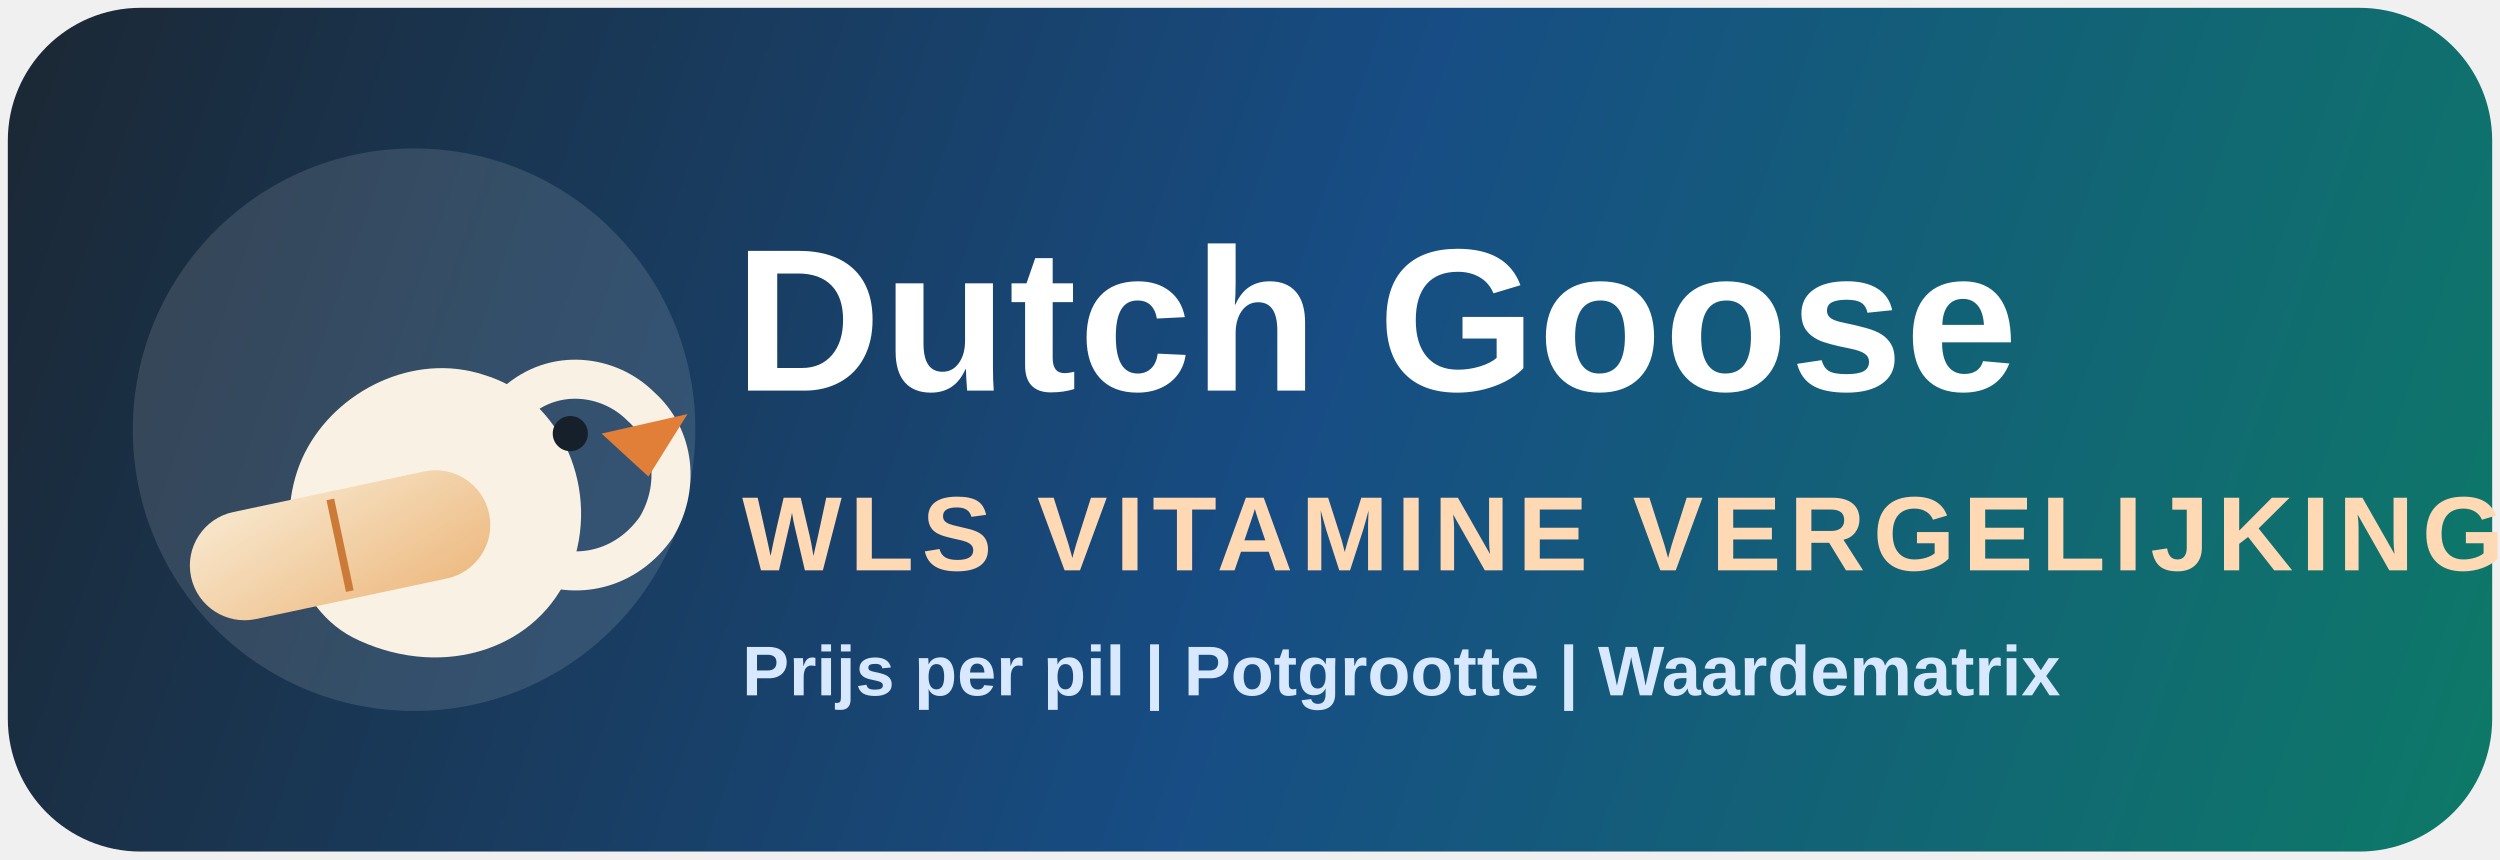
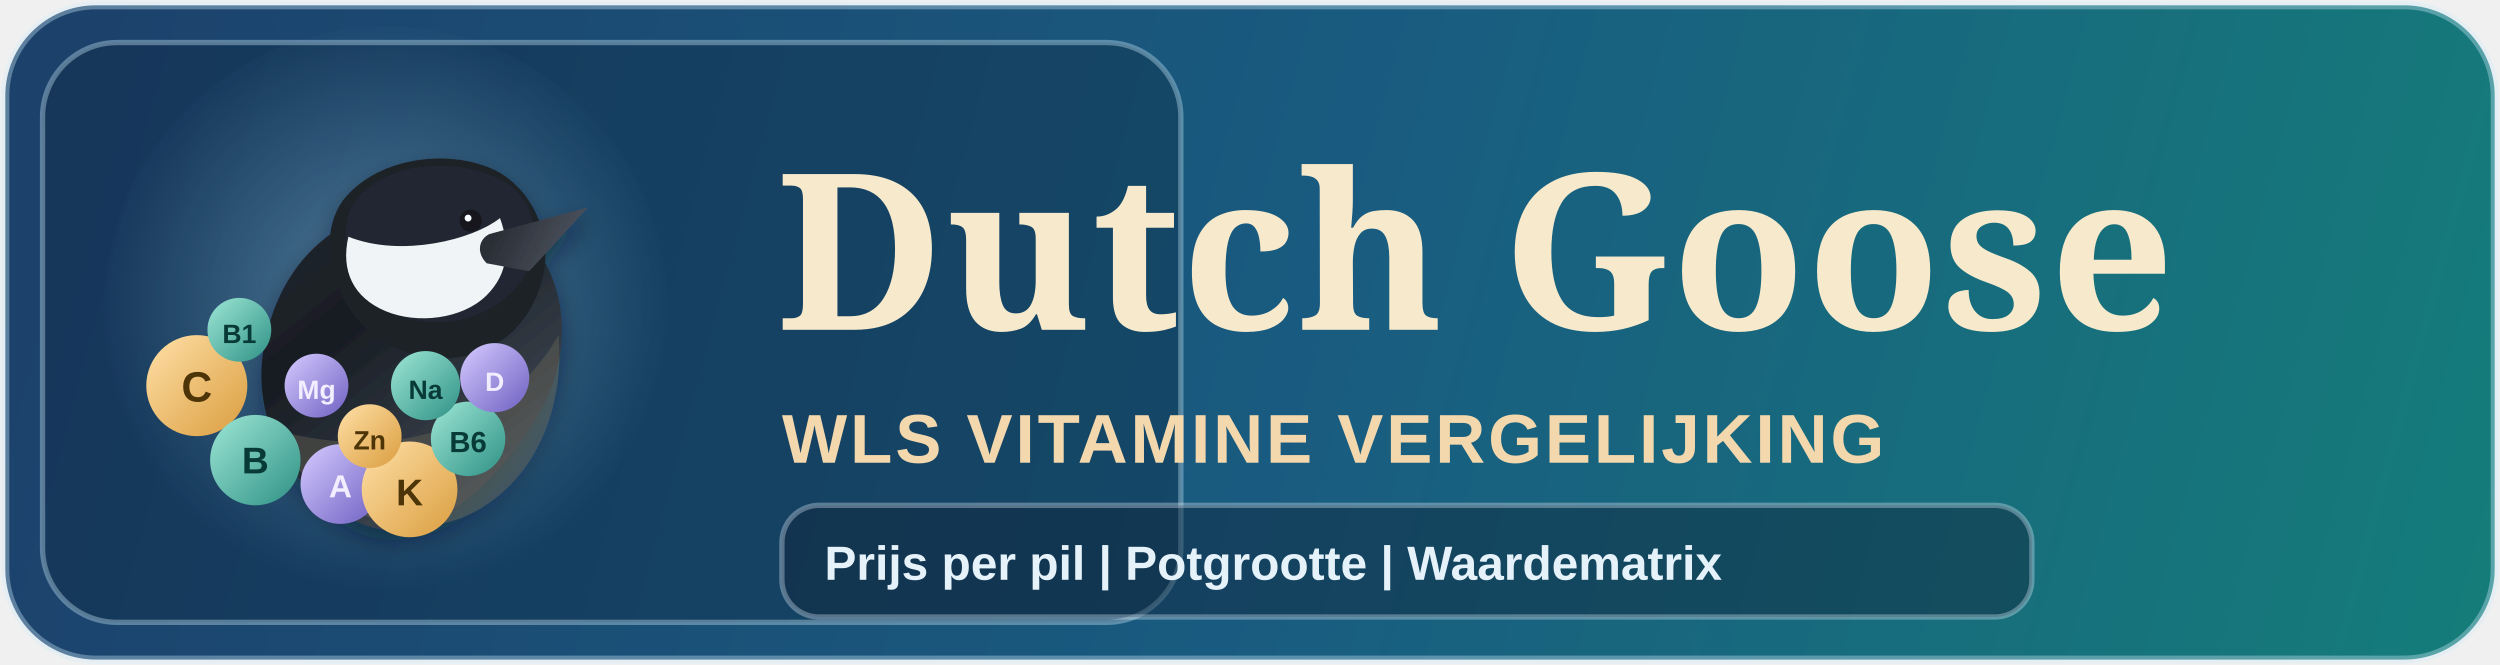
- <svg xmlns="http://www.w3.org/2000/svg" width="640" height="220" viewBox="0 0 640 220" fill="none" role="img" aria-labelledby="title desc">
+ <svg xmlns="http://www.w3.org/2000/svg" width="940" height="250" viewBox="0 0 940 250" fill="none" role="img" aria-labelledby="title desc">
  <defs>
-     <linearGradient id="bg" x1="0" y1="0" x2="640" y2="220" gradientUnits="userSpaceOnUse">
-       <stop stop-color="#1B2733" />
-       <stop offset="0.52" stop-color="#174D84" />
-       <stop offset="1" stop-color="#0D7A67" />
+     <linearGradient id="plaqueBg" x1="0" y1="0" x2="940" y2="250" gradientUnits="userSpaceOnUse">
+       <stop stop-color="#1C406A" />
+       <stop offset="0.52" stop-color="#195B80" />
+       <stop offset="1" stop-color="#157D7A" />
    </linearGradient>
-     <linearGradient id="pill" x1="0" y1="0" x2="1" y2="1">
-       <stop stop-color="#F8E9D0" />
-       <stop offset="1" stop-color="#EDB97F" />
+     <radialGradient id="halo" cx="0" cy="0" r="1" gradientUnits="userSpaceOnUse" gradientTransform="translate(145 114) rotate(90) scale(108 108)">
+       <stop stop-color="#98C6DF" stop-opacity="0.45" />
+       <stop offset="1" stop-color="#98C6DF" stop-opacity="0" />
+     </radialGradient>
+     <linearGradient id="neckShade" x1="89" y1="57" x2="196" y2="190" gradientUnits="userSpaceOnUse">
+       <stop stop-color="#2D3138" />
+       <stop offset="0.45" stop-color="#171C22" />
+       <stop offset="1" stop-color="#47505D" />
    </linearGradient>
+     <linearGradient id="beak" x1="186" y1="88" x2="220" y2="104" gradientUnits="userSpaceOnUse">
+       <stop stop-color="#2A2E36" />
+       <stop offset="1" stop-color="#545C68" />
+     </linearGradient>
+     <linearGradient id="pillA" x1="0" y1="0" x2="1" y2="1">
+       <stop stop-color="#FFE0A8" />
+       <stop offset="1" stop-color="#DA9D3E" />
+     </linearGradient>
+     <linearGradient id="pillB" x1="0" y1="0" x2="1" y2="1">
+       <stop stop-color="#9EE7D6" />
+       <stop offset="1" stop-color="#2E9185" />
+     </linearGradient>
+     <linearGradient id="pillC" x1="0" y1="0" x2="1" y2="1">
+       <stop stop-color="#D6CBFF" />
+       <stop offset="1" stop-color="#6E60C2" />
+     </linearGradient>
+     <filter id="softShadow" x="-20%" y="-30%" width="150%" height="170%">
+       <feDropShadow dx="0" dy="4" stdDeviation="4" flood-color="#04192A" flood-opacity="0.45" />
+     </filter>
  </defs>
-   <rect x="2" y="2" width="636" height="216" rx="34" fill="url(#bg)" />
-   <g transform="translate(28 28)">
-     <circle cx="78" cy="82" r="72" fill="rgba(255,255,255,0.12)" />
-     <path d="M64 136C46 128 42 104 50 88C58 72 78 62 96 68C116 74 126 98 118 118C110 138 86 146 64 136Z" fill="#F9F1E4" />
-     <path d="M104 75C114 66 128 68 136 76C145 84 146 97 140 107C133 117 121 121 109 116" stroke="#F9F1E4" stroke-width="10" stroke-linecap="round" />
-     <path d="M126 83L148 78L138 94" fill="#E17F39" />
-     <circle cx="118" cy="83" r="4.5" fill="#16202A" />
-     <g transform="translate(18 106) rotate(-12)">
-       <rect x="0" y="0" width="78" height="28" rx="14" fill="url(#pill)" />
-       <line x1="39" y1="2" x2="39" y2="26" stroke="#CB7A37" stroke-width="2" />
-     </g>
+   <rect x="2" y="2" width="936" height="246" rx="34" fill="url(#plaqueBg)" />
+   <rect x="2" y="2" width="936" height="246" rx="34" stroke="rgba(209,236,250,0.36)" stroke-width="3" />
+   <rect x="16" y="16" width="428" height="218" rx="28" fill="rgba(8,25,43,0.28)" stroke="rgba(198,229,245,0.38)" stroke-width="2" />
+   <circle cx="145" cy="116" r="106" fill="url(#halo)" />
+   <g filter="url(#softShadow)">
+     <path d="M136 197C108 186 95 157 99 132C104 101 123 82 153 76C176 72 198 82 207 103C214 119 212 138 204 153C191 177 163 208 136 197Z" fill="url(#neckShade)" />
+     <path d="M101 161C115 188 153 211 184 189C204 175 212 150 210 126C193 157 152 176 101 161Z" fill="#726C5A" fill-opacity="0.36" />
+     <path d="M131 73C120 84 122 107 136 122C148 135 172 139 187 129C199 122 206 106 205 93C204 82 198 71 188 65C172 56 145 58 131 73Z" fill="#1A2027" />
+     <path d="M132 78C127 89 131 107 145 116C161 126 184 121 195 107C205 95 203 74 187 67C168 58 141 62 132 78Z" fill="#222831" />
+     <path d="M131 89C128 102 133 112 145 117C157 122 174 120 183 111C191 103 192 93 188 82C178 90 151 97 131 89Z" fill="#F0F4F6" />
+     <path d="M184 88L221 78L199 102L183 99C179 95 180 90 184 88Z" fill="url(#beak)" />
+     <circle cx="177" cy="83" r="4.2" fill="#12171E" />
+     <circle cx="176" cy="82" r="1.3" fill="#F7FDFF" />
  </g>
-   <g transform="translate(188 54)">
-     <text x="0" y="46" fill="#FFFFFF" font-family="Syne, Manrope, Arial, sans-serif" font-size="52" font-weight="700" letter-spacing="0.5">Dutch Goose</text>
-     <text x="2" y="92" fill="#FFD8B4" font-family="Manrope, Arial, sans-serif" font-size="27" font-weight="800" letter-spacing="2">WLS VITAMINE VERGELIJKING</text>
-     <text x="2" y="124" fill="#D7E8FF" font-family="Manrope, Arial, sans-serif" font-size="18" font-weight="600">Prijs per pil | Potgrootte | Waardematrix</text>
+   <g font-family="Manrope, Arial, sans-serif" font-weight="800" text-anchor="middle">
+     <circle cx="74" cy="145" r="19" fill="url(#pillA)" />
+     <text x="74" y="151" font-size="16" fill="#4E3508">C</text>
+     <circle cx="96" cy="173" r="17" fill="url(#pillB)" />
+     <text x="96" y="178" font-size="14" fill="#083B38">B</text>
+     <circle cx="128" cy="182" r="15" fill="url(#pillC)" />
+     <text x="128" y="187" font-size="12" fill="#F2EEFF">A</text>
+     <circle cx="154" cy="184" r="18" fill="url(#pillA)" />
+     <text x="154" y="190" font-size="14" fill="#4E3508">K</text>
+     <circle cx="176" cy="165" r="14" fill="url(#pillB)" />
+     <text x="176" y="170" font-size="11" fill="#083B38">B6</text>
+     <circle cx="186" cy="142" r="13" fill="url(#pillC)" />
+     <text x="186" y="147" font-size="10" fill="#F2EEFF">D</text>
+     <circle cx="160" cy="145" r="13" fill="url(#pillB)" />
+     <text x="160" y="150" font-size="10" fill="#083B38">Na</text>
+     <circle cx="139" cy="164" r="12" fill="url(#pillA)" />
+     <text x="139" y="169" font-size="10" fill="#4E3508">Zn</text>
+     <circle cx="119" cy="145" r="12" fill="url(#pillC)" />
+     <text x="119" y="150" font-size="10" fill="#F2EEFF">Mg</text>
+     <circle cx="90" cy="124" r="12" fill="url(#pillB)" />
+     <text x="90" y="129" font-size="10" fill="#083B38">B1</text>
+   </g>
+   <g transform="translate(292 72)">
+     <text x="0" y="52" fill="#F7EACC" font-family="Cormorant Garamond, Georgia, serif" font-size="82" font-weight="700" letter-spacing="0.5">Dutch Goose</text>
+     <text x="2" y="102" fill="#F3D7AD" font-family="Manrope, Arial, sans-serif" font-size="26" font-weight="800" letter-spacing="1.1">WLS VITAMINE VERGELIJKING</text>
+     <rect x="2" y="118" width="470" height="42" rx="14" fill="rgba(14,35,56,0.44)" stroke="rgba(226,240,250,0.34)" stroke-width="2" />
+     <text x="18" y="146" fill="#E6F2FA" font-family="Manrope, Arial, sans-serif" font-size="18" font-weight="700">Prijs per pil | Potgrootte | Waardematrix</text>
  </g>
</svg>
